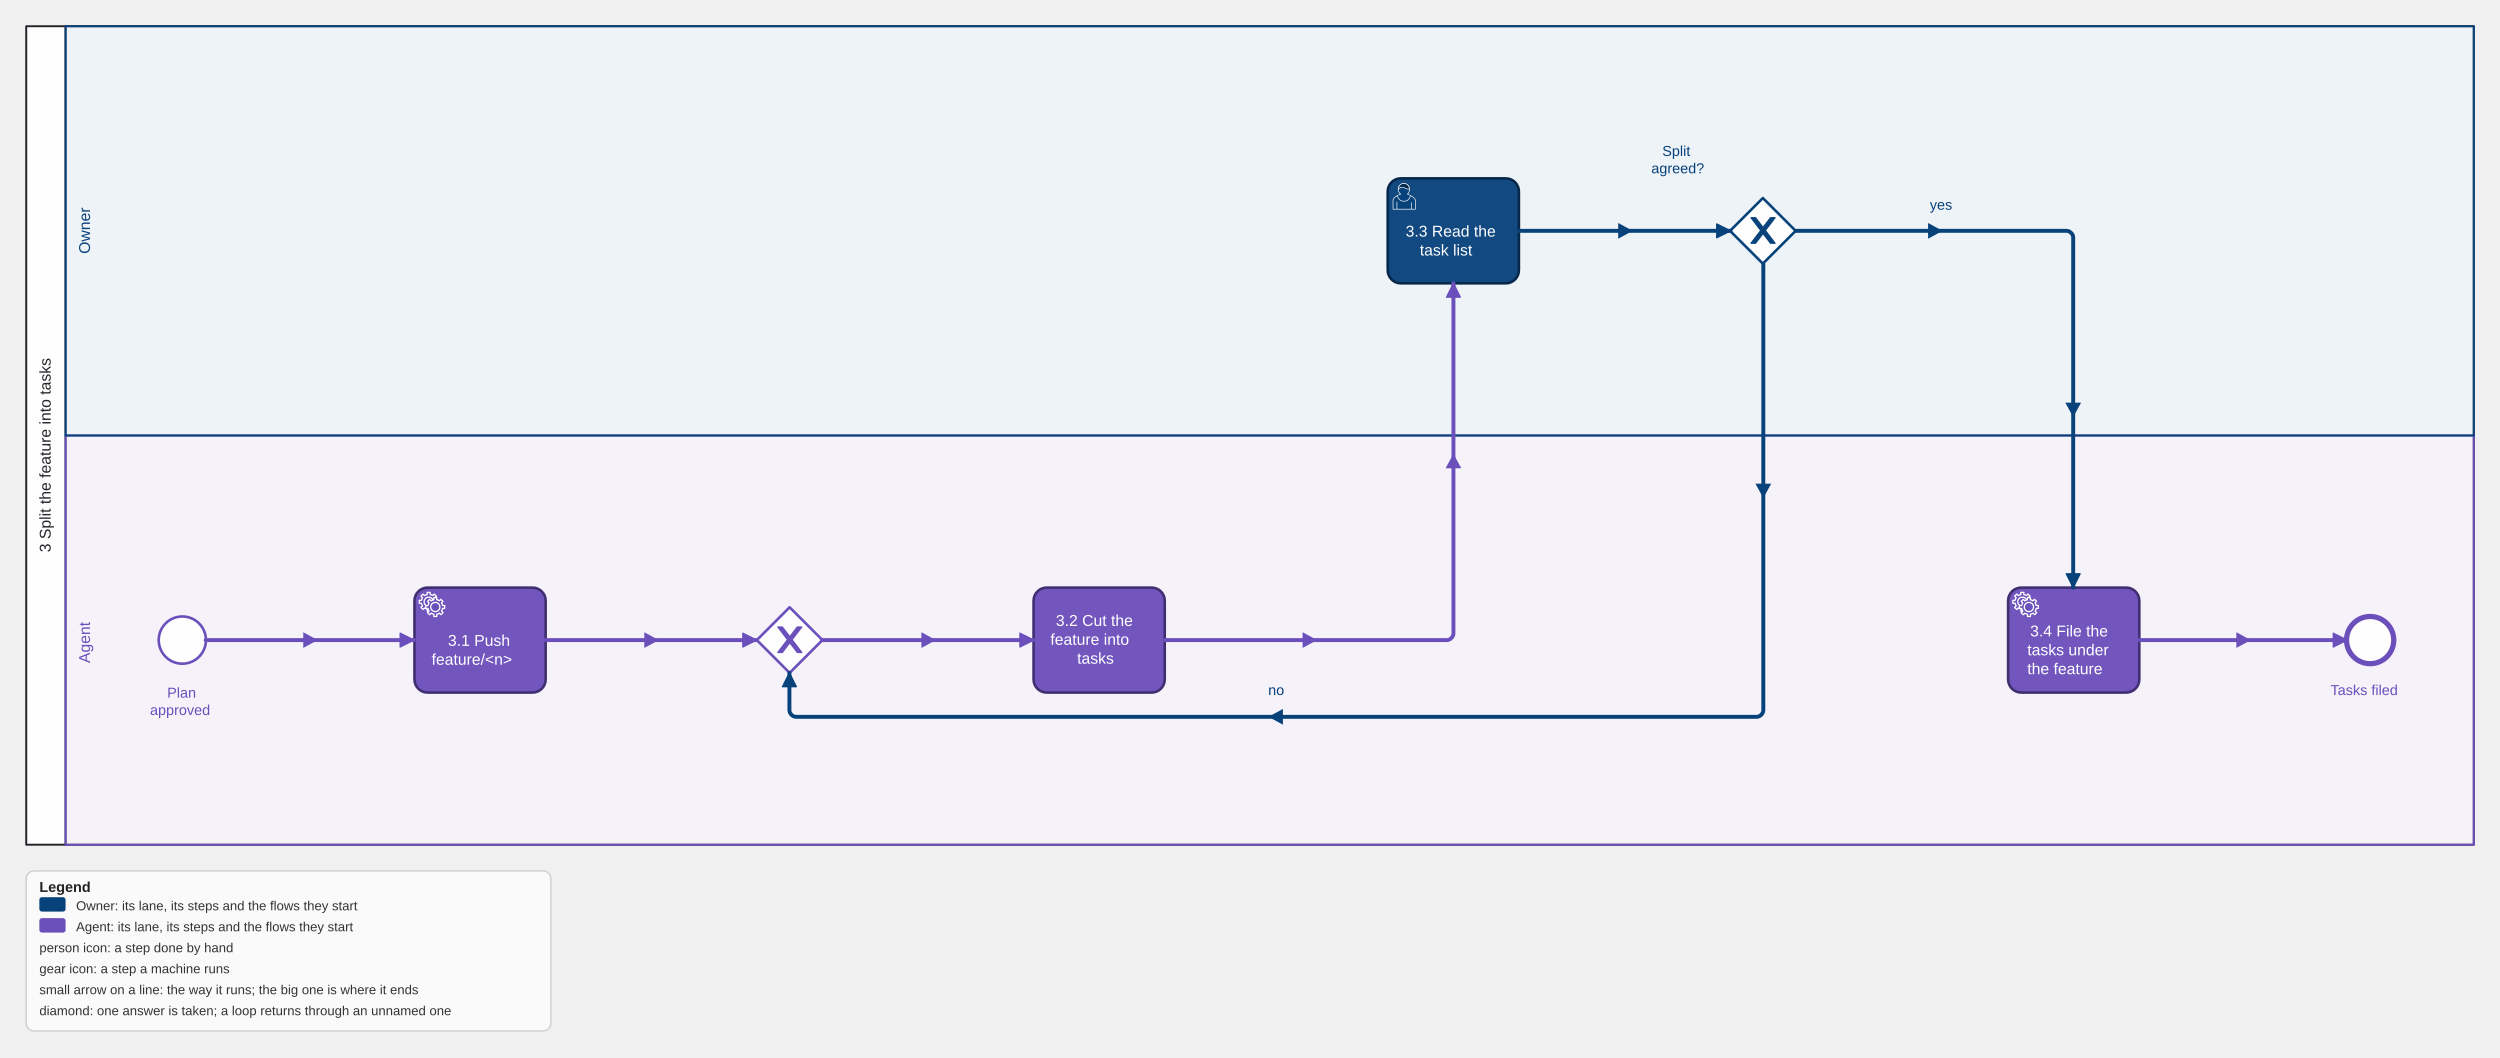
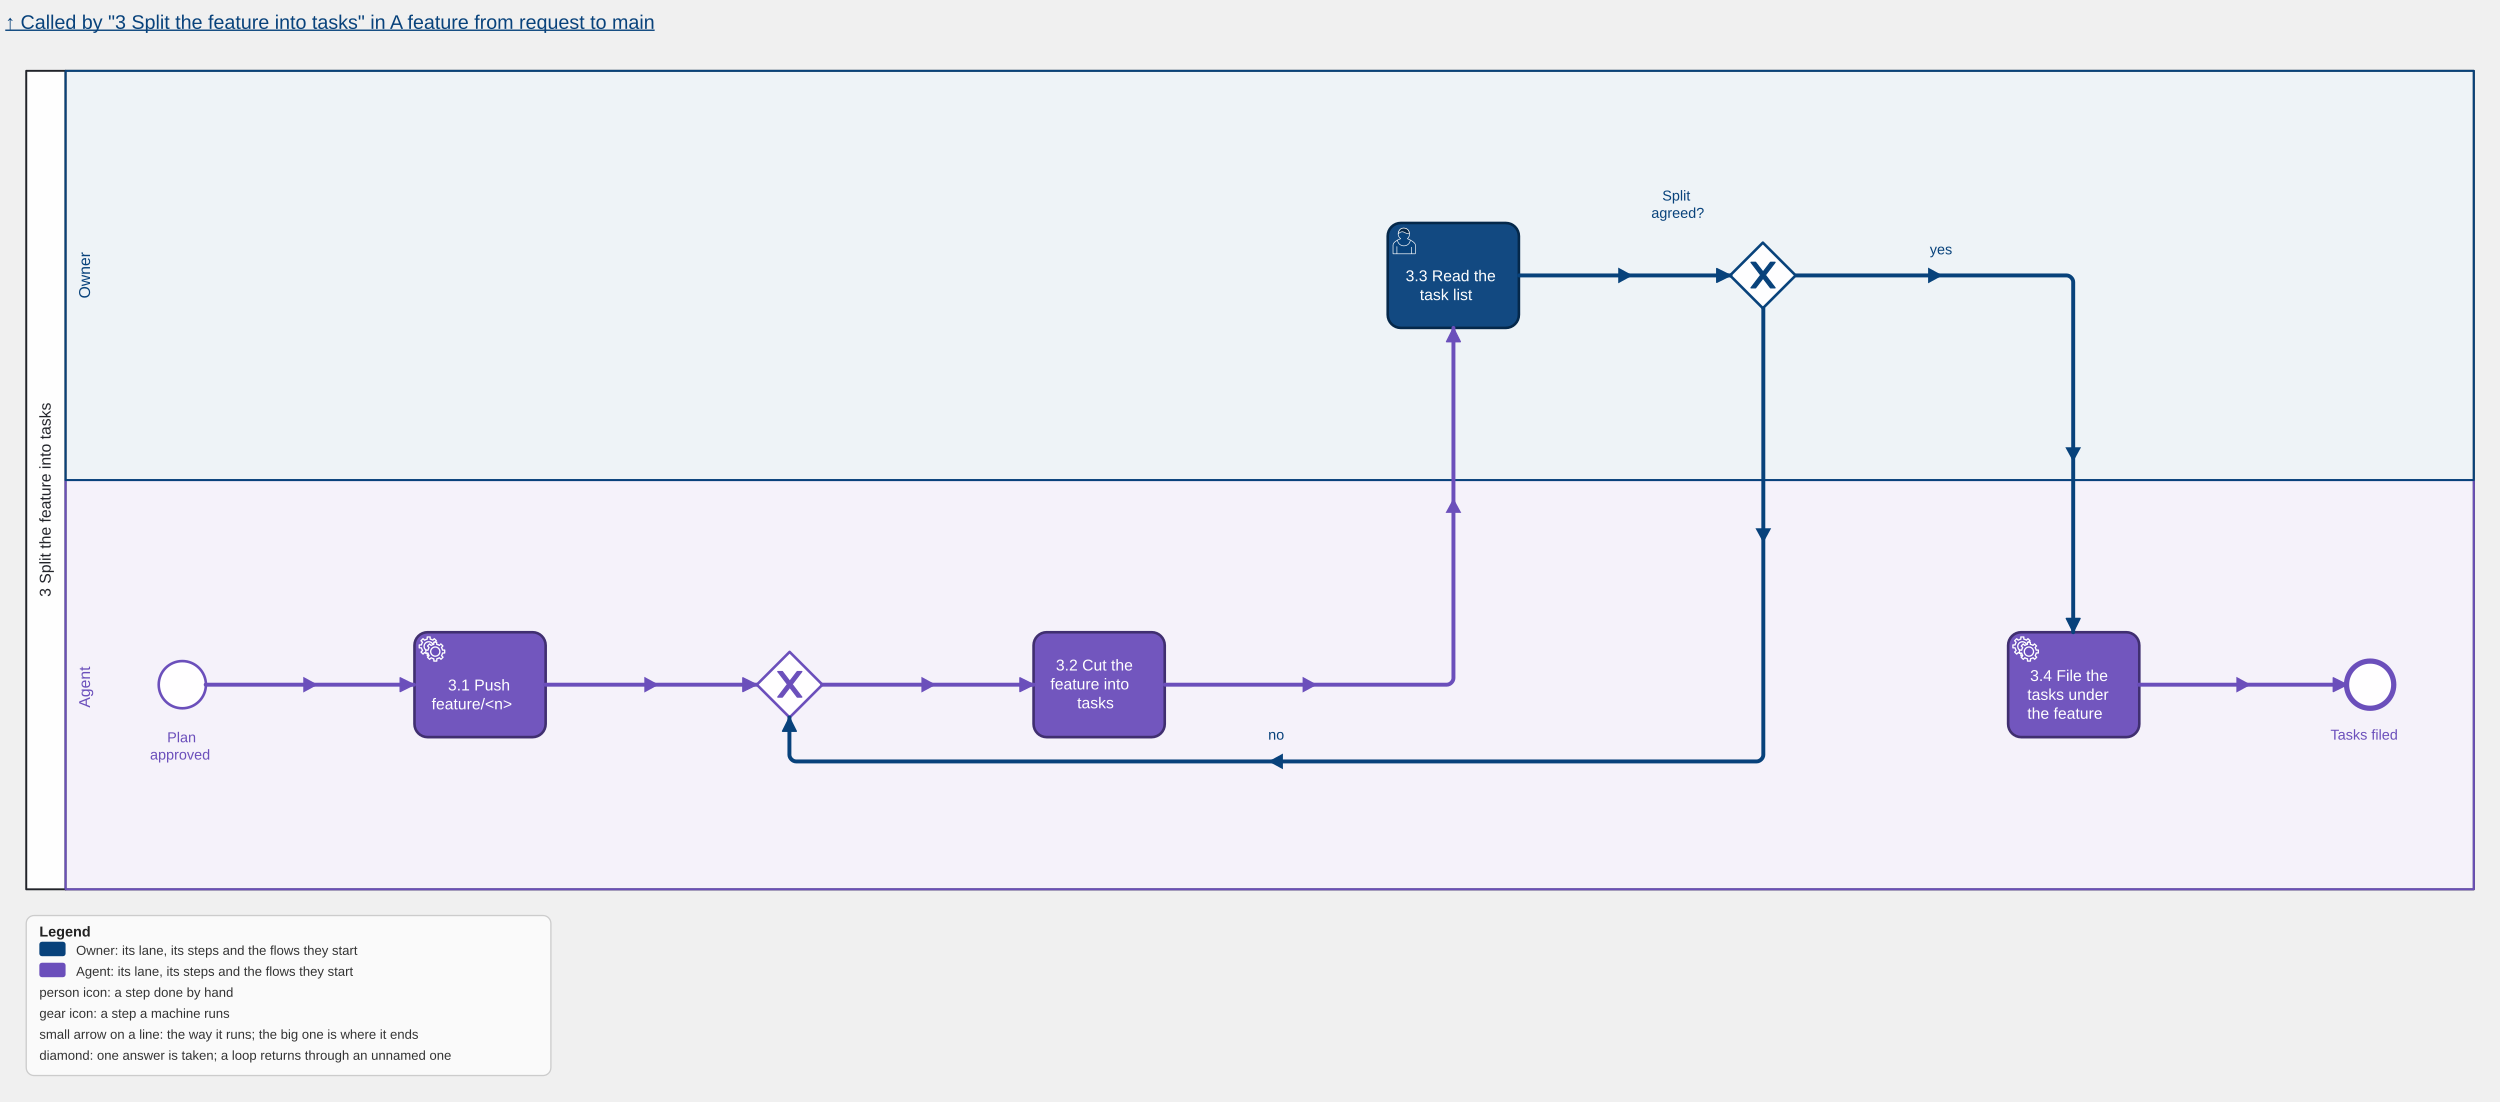
- <svg xmlns="http://www.w3.org/2000/svg" width="1906" height="806" viewBox="60 60 1906 806" version="1.1">
+ <svg xmlns="http://www.w3.org/2000/svg" width="1906" height="840" viewBox="60 26 1906 840" version="1.1">
  <g class="djs-group">
    <g class="djs-element djs-shape" data-element-id="split_pool" transform="translate(80,80)" style="display: block;">
      <g class="djs-visual">
        <rect x="0" y="0" width="1866" height="624" rx="0" ry="0" style="stroke-linecap: round; stroke-linejoin: round; stroke: rgb(34, 36, 42); stroke-width: 1.5px; fill: white; fill-opacity: 0.95;" />
        <path style="fill: none; stroke-linecap: round; stroke-linejoin: round; stroke: rgb(34, 36, 42); stroke-width: 1.5px;" d="M30,0L30,624" />
        <text style="font-family: Arial, sans-serif; font-size: 12px; font-weight: normal; fill: rgb(34, 36, 42);" lineHeight="1.2" class="djs-label" transform="translate(0,624) rotate(270,0,0) scale(1,1)">
          <tspan x="222.96" y="18.6">3 Split the feature into tasks</tspan>
        </text>
      </g>
      <rect style="fill: none; stroke-opacity: 0; stroke: white; stroke-width: 15px;" class="djs-hit djs-hit-all" x="0" y="0" width="1866" height="624" />
    </g>
    <g class="djs-children">
      <g class="djs-group">
        <g class="djs-element djs-shape" data-element-id="lane_1" transform="translate(110,392)" style="display: block;">
          <g class="djs-visual">
            <rect x="0" y="0" width="1836" height="312" rx="0" ry="0" style="stroke-linecap: round; stroke-linejoin: round; stroke: rgb(107, 79, 187); stroke-width: 1.5px; fill: rgb(220, 211, 242); fill-opacity: 0.25;" />
            <text style="font-family: Arial, sans-serif; font-size: 12px; font-weight: normal; fill: rgb(107, 79, 187);" lineHeight="1.2" class="djs-label" transform="translate(0,312) rotate(270,0,0) scale(1,1)">
              <tspan x="138.48" y="18.6">Agent</tspan>
            </text>
          </g>
          <rect style="fill: none; stroke-opacity: 0; stroke: white; stroke-width: 15px;" class="djs-hit djs-hit-all" x="0" y="0" width="1836" height="312" />
        </g>
      </g>
      <g class="djs-group">
        <g class="djs-element djs-shape" data-element-id="lane_0" transform="translate(110,80)" style="display: block;">
          <g class="djs-visual">
            <rect x="0" y="0" width="1836" height="312" rx="0" ry="0" style="stroke-linecap: round; stroke-linejoin: round; stroke: rgb(8, 66, 123); stroke-width: 1.5px; fill: rgb(195, 212, 231); fill-opacity: 0.25;" />
            <text style="font-family: Arial, sans-serif; font-size: 12px; font-weight: normal; fill: rgb(8, 66, 123);" lineHeight="1.2" class="djs-label" transform="translate(0,312) rotate(270,0,0) scale(1,1)">
              <tspan x="138.48" y="18.6">Owner</tspan>
            </text>
          </g>
          <rect style="fill: none; stroke-opacity: 0; stroke: white; stroke-width: 15px;" class="djs-hit djs-hit-all" x="0" y="0" width="1836" height="312" />
        </g>
      </g>
      <g class="djs-group">
        <g class="djs-element djs-shape" data-element-id="approved" transform="translate(181,530)" style="display: block;">
          <g class="djs-visual">
            <circle cx="18" cy="18" r="18" style="stroke-linecap: round; stroke-linejoin: round; stroke: rgb(107, 79, 187); stroke-width: 2px; fill: rgb(255, 255, 255); fill-opacity: 0.95;" />
          </g>
          <rect style="fill: none; stroke-opacity: 0; stroke: white; stroke-width: 15px;" class="djs-hit djs-hit-all" x="0" y="0" width="36" height="36" />
        </g>
      </g>
      <g class="djs-group">
        <g class="djs-element djs-shape" data-element-id="approved_label" transform="translate(169,582)" style="display: block;">
          <g class="djs-visual">
            <text style="font-family: Arial, sans-serif; font-size: 11px; font-weight: normal; fill: rgb(107, 79, 187);" lineHeight="1.2" class="djs-label">
              <tspan x="18.45" y="9.9">Plan </tspan>
              <tspan x="5.36" y="23.1">approved</tspan>
            </text>
          </g>
          <rect style="fill: none; stroke-opacity: 0; stroke: white; stroke-width: 15px;" class="djs-hit djs-hit-all" x="0" y="0" width="60" height="27" />
        </g>
      </g>
      <g class="djs-group">
        <g class="djs-element djs-shape" data-element-id="push" transform="translate(376,508)" style="display: block;">
          <g class="djs-visual">
            <rect x="0" y="0" width="100" height="80" rx="10" ry="10" style="stroke-linecap: round; stroke-linejoin: round; stroke: rgb(64, 47, 112); stroke-width: 2px; fill: rgb(107, 79, 187); fill-opacity: 0.95;" />
            <text style="font-family: Arial, sans-serif; font-size: 12px; font-weight: normal; fill: rgb(255, 255, 255);" lineHeight="1.2" class="djs-label" transform="translate(0, 8)">
              <tspan x="25.52" y="36.4">3.1 Push </tspan>
              <tspan x="13.04" y="50.8">feature/&lt;n&gt;</tspan>
            </text>
            <circle cx="5" cy="5" r="5" style="stroke-linecap: round; stroke-linejoin: round; stroke: none; stroke-width: 2px; fill: rgb(107, 79, 187);" transform="translate(6, 6)" />
            <path style="fill: rgb(107, 79, 187); stroke-linecap: round; stroke-linejoin: round; stroke: rgb(255, 255, 255); stroke-width: 1px;" d="m 12,18 v -1.713 c 0.352,-0.07 0.704,-0.178 1.048,-0.321 0.344,-0.145 0.666,-0.321 0.966,-0.521 l 1.194,1.18 1.567,-1.577 -1.195,-1.18 c 0.403,-0.614 0.683,-1.299 0.825,-2.018 l 1.622,-0.01 v -2.22 l -1.637,0.01 c -0.073,-0.352 -0.178,-0.7 -0.324,-1.044 -0.145,-0.344 -0.321,-0.664 -0.523,-0.962 l 1.131,-1.136 -1.583,-1.563 -1.13,1.136 c -0.614,-0.401 -1.303,-0.681 -2.023,-0.822 l 0.009,-1.619 h -2.241 l 0.004,1.631 c -0.354,0.074 -0.705,0.18 -1.05,0.324 -0.344,0.144 -0.665,0.321 -0.964,0.52 l -1.17,-1.158 -1.567,1.579 1.168,1.157 c -0.403,0.613 -0.683,1.298 -0.825,2.017 l -1.659,0.003 v 2.222 l 1.672,-0.006 c 0.073,0.351 0.18,0.702 0.324,1.045 0.145,0.344 0.321,0.664 0.523,0.961 l -1.199,1.197 1.584,1.56 1.196,-1.193 c 0.614,0.403 1.303,0.682 2.023,0.823 l 7.19e-4,1.699 h 2.227 z m 0.221,-3.996 c -1.789,0.75 -3.858,-0.093 -4.61,-1.874 -0.752,-1.783 0.091,-3.846 1.88,-4.596 1.788,-0.749 3.857,0.093 4.609,1.874 0.752,1.782 -0.091,3.846 -1.88,4.596 z" />
            <circle cx="5" cy="5" r="5" style="stroke-linecap: round; stroke-linejoin: round; stroke: none; stroke-width: 2px; fill: rgb(107, 79, 187);" transform="translate(11, 10)" />
            <path style="fill: rgb(107, 79, 187); stroke-linecap: round; stroke-linejoin: round; stroke: rgb(255, 255, 255); stroke-width: 1px;" d="m 17,22 v -1.713 c 0.352,-0.07 0.704,-0.178 1.048,-0.321 0.344,-0.145 0.666,-0.321 0.966,-0.521 l 1.194,1.18 1.567,-1.577 -1.195,-1.18 c 0.403,-0.614 0.683,-1.299 0.825,-2.018 l 1.622,-0.01 v -2.22 l -1.637,0.01 c -0.073,-0.352 -0.178,-0.7 -0.324,-1.044 -0.145,-0.344 -0.321,-0.664 -0.523,-0.962 l 1.131,-1.136 -1.583,-1.563 -1.13,1.136 c -0.614,-0.401 -1.303,-0.681 -2.023,-0.822 l 0.009,-1.619 h -2.241 l 0.004,1.631 c -0.354,0.074 -0.705,0.18 -1.05,0.324 -0.344,0.144 -0.665,0.321 -0.964,0.52 l -1.17,-1.158 -1.567,1.579 1.168,1.157 c -0.403,0.613 -0.683,1.298 -0.825,2.017 l -1.659,0.003 v 2.222 l 1.672,-0.006 c 0.073,0.351 0.18,0.702 0.324,1.045 0.145,0.344 0.321,0.664 0.523,0.961 l -1.199,1.197 1.584,1.56 1.196,-1.193 c 0.614,0.403 1.303,0.682 2.023,0.823 l 7.19e-4,1.699 h 2.227 z m 0.221,-3.996 c -1.789,0.75 -3.858,-0.093 -4.61,-1.874 -0.752,-1.783 0.091,-3.846 1.88,-4.596 1.788,-0.749 3.857,0.093 4.609,1.874 0.752,1.782 -0.091,3.846 -1.88,4.596 z" />
          </g>
          <rect style="fill: none; stroke-opacity: 0; stroke: white; stroke-width: 15px;" class="djs-hit djs-hit-all" x="0" y="0" width="100" height="80" />
        </g>
      </g>
      <g class="djs-group">
        <g class="djs-element djs-shape" data-element-id="cutJoin" transform="translate(637,523)" style="display: block;">
          <g class="djs-visual">
            <polygon style="stroke-linecap: round; stroke-linejoin: round; stroke: rgb(107, 79, 187); stroke-width: 2px; fill: rgb(255, 255, 255); fill-opacity: 0.95;" points="25,0 50,25 25,50 0,25" />
            <path style="fill: rgb(107, 79, 187); stroke-linecap: round; stroke-linejoin: round; stroke: rgb(107, 79, 187); stroke-width: 1px;" d="m 16,15 7.429,9.714 -7.429,9.714 3.429,0 5.714,-7.464 5.714,7.464 3.429,0 -7.429,-9.714 7.429,-9.714 -3.429,0 -5.714,7.464 -5.714,-7.464 -3.429,0 z" />
          </g>
          <rect style="fill: none; stroke-opacity: 0; stroke: white; stroke-width: 15px;" class="djs-hit djs-hit-all" x="0" y="0" width="50" height="50" />
        </g>
      </g>
      <g class="djs-group">
        <g class="djs-element djs-shape" data-element-id="cut" transform="translate(848,508)" style="display: block;">
          <g class="djs-visual">
            <rect x="0" y="0" width="100" height="80" rx="10" ry="10" style="stroke-linecap: round; stroke-linejoin: round; stroke: rgb(64, 47, 112); stroke-width: 2px; fill: rgb(107, 79, 187); fill-opacity: 0.95;" />
            <text style="font-family: Arial, sans-serif; font-size: 12px; font-weight: normal; fill: rgb(255, 255, 255);" lineHeight="1.2" class="djs-label">
              <tspan x="17" y="29.2">3.2 Cut the </tspan>
              <tspan x="12.8" y="43.6">feature into </tspan>
              <tspan x="33.2" y="58">tasks</tspan>
            </text>
          </g>
          <rect style="fill: none; stroke-opacity: 0; stroke: white; stroke-width: 15px;" class="djs-hit djs-hit-all" x="0" y="0" width="100" height="80" />
        </g>
      </g>
      <g class="djs-group">
        <g class="djs-element djs-shape" data-element-id="read" transform="translate(1118,196)" style="display: block;">
          <g class="djs-visual">
            <rect x="0" y="0" width="100" height="80" rx="10" ry="10" style="stroke-linecap: round; stroke-linejoin: round; stroke: rgb(5, 40, 74); stroke-width: 2px; fill: rgb(8, 66, 123); fill-opacity: 0.95;" />
            <text style="font-family: Arial, sans-serif; font-size: 12px; font-weight: normal; fill: rgb(255, 255, 255);" lineHeight="1.2" class="djs-label" transform="translate(0, 8)">
              <tspan x="13.64" y="36.4">3.3 Read the </tspan>
              <tspan x="24.44" y="50.8">task list</tspan>
            </text>
            <path style="fill: rgb(8, 66, 123); stroke-linecap: round; stroke-linejoin: round; stroke: rgb(255, 255, 255); stroke-width: 0.5px;" d="m 15,12 c 0.909,-0.845 1.594,-2.049 1.594,-3.385 0,-2.554 -1.805,-4.622 -4.357,-4.622 -2.552,0 -4.288,2.068 -4.288,4.622 0,1.348 0.974,2.562 1.896,3.405 -0.529,0.187 -5.669,2.097 -5.794,4.756 v 6.718 h 17 v -6.718 c 0,-2.298 -5.528,-4.595 -6.051,-4.776 zm -8,6 l 0,5.5 m 11,0 l 0,-5" />
            <path style="fill: rgb(8, 66, 123); stroke-linecap: round; stroke-linejoin: round; stroke: rgb(255, 255, 255); stroke-width: 0.5px;" d="m 15,12 m 2.162,1.009 c 0,2.447 -2.158,4.431 -4.821,4.431 -2.665,0 -4.822,-1.981 -4.822,-4.431 " />
            <path style="fill: rgb(5, 40, 74); stroke-linecap: round; stroke-linejoin: round; stroke: rgb(255, 255, 255); stroke-width: 0.5px;" d="m 15,12 m -6.9,-3.80 c 0,0 2.251,-2.358 4.274,-1.177 2.024,1.181 4.221,1.537 4.124,0.965 -0.098,-0.57 -0.117,-3.791 -4.191,-4.136 -3.575,0.001 -4.208,3.367 -4.207,4.348 z" />
          </g>
          <rect style="fill: none; stroke-opacity: 0; stroke: white; stroke-width: 15px;" class="djs-hit djs-hit-all" x="0" y="0" width="100" height="80" />
        </g>
      </g>
      <g class="djs-group">
        <g class="djs-element djs-shape" data-element-id="agreed" transform="translate(1379,211)" style="display: block;">
          <g class="djs-visual">
            <polygon style="stroke-linecap: round; stroke-linejoin: round; stroke: rgb(8, 66, 123); stroke-width: 2px; fill: rgb(255, 255, 255); fill-opacity: 0.95;" points="25,0 50,25 25,50 0,25" />
            <path style="fill: rgb(8, 66, 123); stroke-linecap: round; stroke-linejoin: round; stroke: rgb(8, 66, 123); stroke-width: 1px;" d="m 16,15 7.429,9.714 -7.429,9.714 3.429,0 5.714,-7.464 5.714,7.464 3.429,0 -7.429,-9.714 7.429,-9.714 -3.429,0 -5.714,7.464 -5.714,-7.464 -3.429,0 z" />
          </g>
          <rect style="fill: none; stroke-opacity: 0; stroke: white; stroke-width: 15px;" class="djs-hit djs-hit-all" x="0" y="0" width="50" height="50" />
        </g>
      </g>
      <g class="djs-group">
        <g class="djs-element djs-shape" data-element-id="agreed_label" transform="translate(1314,169)" style="display: block;">
          <g class="djs-visual">
            <text style="font-family: Arial, sans-serif; font-size: 11px; font-weight: normal; fill: rgb(8, 66, 123);" lineHeight="1.2" class="djs-label">
              <tspan x="13.3" y="9.9">Split </tspan>
              <tspan x="4.94" y="23.1">agreed?</tspan>
            </text>
          </g>
          <rect style="fill: none; stroke-opacity: 0; stroke: white; stroke-width: 15px;" class="djs-hit djs-hit-all" x="0" y="0" width="53" height="27" />
        </g>
      </g>
      <g class="djs-group">
        <g class="djs-element djs-shape" data-element-id="file" transform="translate(1591,508)" style="display: block;">
          <g class="djs-visual">
            <rect x="0" y="0" width="100" height="80" rx="10" ry="10" style="stroke-linecap: round; stroke-linejoin: round; stroke: rgb(64, 47, 112); stroke-width: 2px; fill: rgb(107, 79, 187); fill-opacity: 0.95;" />
            <text style="font-family: Arial, sans-serif; font-size: 12px; font-weight: normal; fill: rgb(255, 255, 255);" lineHeight="1.2" class="djs-label" transform="translate(0, 8)">
              <tspan x="16.76" y="29.2">3.4 File the </tspan>
              <tspan x="14.6" y="43.6">tasks under </tspan>
              <tspan x="14.6" y="58">the feature</tspan>
            </text>
            <circle cx="5" cy="5" r="5" style="stroke-linecap: round; stroke-linejoin: round; stroke: none; stroke-width: 2px; fill: rgb(107, 79, 187);" transform="translate(6, 6)" />
            <path style="fill: rgb(107, 79, 187); stroke-linecap: round; stroke-linejoin: round; stroke: rgb(255, 255, 255); stroke-width: 1px;" d="m 12,18 v -1.713 c 0.352,-0.07 0.704,-0.178 1.048,-0.321 0.344,-0.145 0.666,-0.321 0.966,-0.521 l 1.194,1.18 1.567,-1.577 -1.195,-1.18 c 0.403,-0.614 0.683,-1.299 0.825,-2.018 l 1.622,-0.01 v -2.22 l -1.637,0.01 c -0.073,-0.352 -0.178,-0.7 -0.324,-1.044 -0.145,-0.344 -0.321,-0.664 -0.523,-0.962 l 1.131,-1.136 -1.583,-1.563 -1.13,1.136 c -0.614,-0.401 -1.303,-0.681 -2.023,-0.822 l 0.009,-1.619 h -2.241 l 0.004,1.631 c -0.354,0.074 -0.705,0.18 -1.05,0.324 -0.344,0.144 -0.665,0.321 -0.964,0.52 l -1.17,-1.158 -1.567,1.579 1.168,1.157 c -0.403,0.613 -0.683,1.298 -0.825,2.017 l -1.659,0.003 v 2.222 l 1.672,-0.006 c 0.073,0.351 0.18,0.702 0.324,1.045 0.145,0.344 0.321,0.664 0.523,0.961 l -1.199,1.197 1.584,1.56 1.196,-1.193 c 0.614,0.403 1.303,0.682 2.023,0.823 l 7.19e-4,1.699 h 2.227 z m 0.221,-3.996 c -1.789,0.75 -3.858,-0.093 -4.61,-1.874 -0.752,-1.783 0.091,-3.846 1.88,-4.596 1.788,-0.749 3.857,0.093 4.609,1.874 0.752,1.782 -0.091,3.846 -1.88,4.596 z" />
            <circle cx="5" cy="5" r="5" style="stroke-linecap: round; stroke-linejoin: round; stroke: none; stroke-width: 2px; fill: rgb(107, 79, 187);" transform="translate(11, 10)" />
            <path style="fill: rgb(107, 79, 187); stroke-linecap: round; stroke-linejoin: round; stroke: rgb(255, 255, 255); stroke-width: 1px;" d="m 17,22 v -1.713 c 0.352,-0.07 0.704,-0.178 1.048,-0.321 0.344,-0.145 0.666,-0.321 0.966,-0.521 l 1.194,1.18 1.567,-1.577 -1.195,-1.18 c 0.403,-0.614 0.683,-1.299 0.825,-2.018 l 1.622,-0.01 v -2.22 l -1.637,0.01 c -0.073,-0.352 -0.178,-0.7 -0.324,-1.044 -0.145,-0.344 -0.321,-0.664 -0.523,-0.962 l 1.131,-1.136 -1.583,-1.563 -1.13,1.136 c -0.614,-0.401 -1.303,-0.681 -2.023,-0.822 l 0.009,-1.619 h -2.241 l 0.004,1.631 c -0.354,0.074 -0.705,0.18 -1.05,0.324 -0.344,0.144 -0.665,0.321 -0.964,0.52 l -1.17,-1.158 -1.567,1.579 1.168,1.157 c -0.403,0.613 -0.683,1.298 -0.825,2.017 l -1.659,0.003 v 2.222 l 1.672,-0.006 c 0.073,0.351 0.18,0.702 0.324,1.045 0.145,0.344 0.321,0.664 0.523,0.961 l -1.199,1.197 1.584,1.56 1.196,-1.193 c 0.614,0.403 1.303,0.682 2.023,0.823 l 7.19e-4,1.699 h 2.227 z m 0.221,-3.996 c -1.789,0.75 -3.858,-0.093 -4.61,-1.874 -0.752,-1.783 0.091,-3.846 1.88,-4.596 1.788,-0.749 3.857,0.093 4.609,1.874 0.752,1.782 -0.091,3.846 -1.88,4.596 z" />
          </g>
          <rect style="fill: none; stroke-opacity: 0; stroke: white; stroke-width: 15px;" class="djs-hit djs-hit-all" x="0" y="0" width="100" height="80" />
        </g>
      </g>
      <g class="djs-group">
        <g class="djs-element djs-shape" data-element-id="filed" transform="translate(1849,530)" style="display: block;">
          <g class="djs-visual">
            <circle cx="18" cy="18" r="18" style="stroke-linecap: round; stroke-linejoin: round; stroke: rgb(107, 79, 187); stroke-width: 4px; fill: rgb(255, 255, 255); fill-opacity: 0.95;" />
          </g>
          <rect style="fill: none; stroke-opacity: 0; stroke: white; stroke-width: 15px;" class="djs-hit djs-hit-all" x="0" y="0" width="36" height="36" />
        </g>
      </g>
      <g class="djs-group">
        <g class="djs-element djs-shape" data-element-id="filed_label" transform="translate(1827,580)" style="display: block;">
          <g class="djs-visual">
            <text style="font-family: Arial, sans-serif; font-size: 11px; font-weight: normal; fill: rgb(107, 79, 187);" lineHeight="1.2" class="djs-label">
              <tspan x="9.75" y="9.9">Tasks filed</tspan>
            </text>
          </g>
          <rect style="fill: none; stroke-opacity: 0; stroke: white; stroke-width: 15px;" class="djs-hit djs-hit-all" x="0" y="0" width="80" height="14" />
        </g>
      </g>
      <g class="djs-group">
        <g class="djs-element djs-connection" data-element-id="f_approved_push" style="display: block;">
          <g class="djs-visual">
            <defs>
-               <marker id="marker-0qo9g7a6wu26svaod8rze6rdg" viewBox="0 0 20 20" refX="11" refY="10" markerWidth="7" markerHeight="7" orient="auto">
-                 <path d="M 1 5 L 11 10 L 1 15 Z" style="stroke-linecap: round; stroke-linejoin: round; stroke: rgb(107, 79, 187); stroke-width: 1px; fill: rgb(107, 79, 187);" />
-               </marker>
-             </defs>
-             <path style="fill: none; stroke-linecap: round; stroke-linejoin: round; stroke: rgb(107, 79, 187); stroke-width: 3px; marker-end: url('#marker-0qo9g7a6wu26svaod8rze6rdg');" data-corner-radius="5" d="M216.8,548L375.6,548" />
+               <marker id="marker-dpng4uelb7g3tzj40v3v14q47" viewBox="0 0 20 20" refX="11" refY="10" markerWidth="7" markerHeight="7" orient="auto">
+                 <path d="M 1 5 L 11 10 L 1 15 Z" style="stroke-linecap: round; stroke-linejoin: round; stroke: rgb(107, 79, 187); stroke-width: 1px; fill: rgb(107, 79, 187);" />
+               </marker>
+             </defs>
+             <path style="fill: none; stroke-linecap: round; stroke-linejoin: round; stroke: rgb(107, 79, 187); stroke-width: 3px; marker-end: url('#marker-dpng4uelb7g3tzj40v3v14q47');" data-corner-radius="5" d="M216.8,548L375.6,548" />
          </g>
          <path d="M216.8,548L375.6,548" style="fill: none; stroke-opacity: 0; stroke: white; stroke-width: 15px;" class="djs-hit djs-hit-stroke" />
        </g>
      </g>
      <g class="djs-group">
        <g class="djs-element djs-connection" data-element-id="f_push_cutJoin" style="display: block;">
          <g class="djs-visual">
            <defs>
-               <marker id="marker-cpeiyt7xl6j8uktpbe1s3wtye" viewBox="0 0 20 20" refX="11" refY="10" markerWidth="7" markerHeight="7" orient="auto">
-                 <path d="M 1 5 L 11 10 L 1 15 Z" style="stroke-linecap: round; stroke-linejoin: round; stroke: rgb(107, 79, 187); stroke-width: 1px; fill: rgb(107, 79, 187);" />
-               </marker>
-             </defs>
-             <path style="fill: none; stroke-linecap: round; stroke-linejoin: round; stroke: rgb(107, 79, 187); stroke-width: 3px; marker-end: url('#marker-cpeiyt7xl6j8uktpbe1s3wtye');" data-corner-radius="5" d="M475.6,548L636.85,548" />
+               <marker id="marker-boowmfq0kf3iruou97sgendv9" viewBox="0 0 20 20" refX="11" refY="10" markerWidth="7" markerHeight="7" orient="auto">
+                 <path d="M 1 5 L 11 10 L 1 15 Z" style="stroke-linecap: round; stroke-linejoin: round; stroke: rgb(107, 79, 187); stroke-width: 1px; fill: rgb(107, 79, 187);" />
+               </marker>
+             </defs>
+             <path style="fill: none; stroke-linecap: round; stroke-linejoin: round; stroke: rgb(107, 79, 187); stroke-width: 3px; marker-end: url('#marker-boowmfq0kf3iruou97sgendv9');" data-corner-radius="5" d="M475.6,548L636.85,548" />
          </g>
          <path d="M475.6,548L636.85,548" style="fill: none; stroke-opacity: 0; stroke: white; stroke-width: 15px;" class="djs-hit djs-hit-stroke" />
        </g>
      </g>
      <g class="djs-group">
        <g class="djs-element djs-connection" data-element-id="f_cutJoin_cut" style="display: block;">
          <g class="djs-visual">
            <defs>
-               <marker id="marker-8kfowca1khyn7awgqk8jqcf9k" viewBox="0 0 20 20" refX="11" refY="10" markerWidth="7" markerHeight="7" orient="auto">
-                 <path d="M 1 5 L 11 10 L 1 15 Z" style="stroke-linecap: round; stroke-linejoin: round; stroke: rgb(107, 79, 187); stroke-width: 1px; fill: rgb(107, 79, 187);" />
-               </marker>
-             </defs>
-             <path style="fill: none; stroke-linecap: round; stroke-linejoin: round; stroke: rgb(107, 79, 187); stroke-width: 3px; marker-end: url('#marker-8kfowca1khyn7awgqk8jqcf9k');" data-corner-radius="5" d="M686.85,548L848.1,548" />
+               <marker id="marker-ap9nq869vm395q2f3w03vbg8f" viewBox="0 0 20 20" refX="11" refY="10" markerWidth="7" markerHeight="7" orient="auto">
+                 <path d="M 1 5 L 11 10 L 1 15 Z" style="stroke-linecap: round; stroke-linejoin: round; stroke: rgb(107, 79, 187); stroke-width: 1px; fill: rgb(107, 79, 187);" />
+               </marker>
+             </defs>
+             <path style="fill: none; stroke-linecap: round; stroke-linejoin: round; stroke: rgb(107, 79, 187); stroke-width: 3px; marker-end: url('#marker-ap9nq869vm395q2f3w03vbg8f');" data-corner-radius="5" d="M686.85,548L848.1,548" />
          </g>
          <path d="M686.85,548L848.1,548" style="fill: none; stroke-opacity: 0; stroke: white; stroke-width: 15px;" class="djs-hit djs-hit-stroke" />
        </g>
      </g>
      <g class="djs-group">
        <g class="djs-element djs-connection" data-element-id="f_cut_read" style="display: block;">
          <g class="djs-visual">
            <defs>
-               <marker id="marker-0em5bkcqj72kcsr2m8p8evyk2" viewBox="0 0 20 20" refX="11" refY="10" markerWidth="7" markerHeight="7" orient="auto">
-                 <path d="M 1 5 L 11 10 L 1 15 Z" style="stroke-linecap: round; stroke-linejoin: round; stroke: rgb(107, 79, 187); stroke-width: 1px; fill: rgb(107, 79, 187);" />
-               </marker>
-             </defs>
-             <path style="fill: none; stroke-linecap: round; stroke-linejoin: round; stroke: rgb(107, 79, 187); stroke-width: 3px; marker-end: url('#marker-0em5bkcqj72kcsr2m8p8evyk2');" data-corner-radius="5" d="M948.1,548L1163.1,548C1165.6,548,1168.1,545.5,1168.1,543L1168.1,276" />
+               <marker id="marker-db4r829o78kkowh6n01ahj2yk" viewBox="0 0 20 20" refX="11" refY="10" markerWidth="7" markerHeight="7" orient="auto">
+                 <path d="M 1 5 L 11 10 L 1 15 Z" style="stroke-linecap: round; stroke-linejoin: round; stroke: rgb(107, 79, 187); stroke-width: 1px; fill: rgb(107, 79, 187);" />
+               </marker>
+             </defs>
+             <path style="fill: none; stroke-linecap: round; stroke-linejoin: round; stroke: rgb(107, 79, 187); stroke-width: 3px; marker-end: url('#marker-db4r829o78kkowh6n01ahj2yk');" data-corner-radius="5" d="M948.1,548L1163.1,548C1165.6,548,1168.1,545.5,1168.1,543L1168.1,276" />
          </g>
          <path d="M948.1,548L1168.1,548L1168.1,276" style="fill: none; stroke-opacity: 0; stroke: white; stroke-width: 15px;" class="djs-hit djs-hit-stroke" />
        </g>
      </g>
      <g class="djs-group">
        <g class="djs-element djs-connection" data-element-id="f_read_agreed" style="display: block;">
          <g class="djs-visual">
            <defs>
-               <marker id="marker-dfnh2yfgdsaf8el4efd2gnc2r" viewBox="0 0 20 20" refX="11" refY="10" markerWidth="7" markerHeight="7" orient="auto">
+               <marker id="marker-0qjhr9pkeq2y2ek2pyjgbuhcs" viewBox="0 0 20 20" refX="11" refY="10" markerWidth="7" markerHeight="7" orient="auto">
                <path d="M 1 5 L 11 10 L 1 15 Z" style="stroke-linecap: round; stroke-linejoin: round; stroke: rgb(8, 66, 123); stroke-width: 1px; fill: rgb(8, 66, 123);" />
              </marker>
            </defs>
-             <path style="fill: none; stroke-linecap: round; stroke-linejoin: round; stroke: rgb(8, 66, 123); stroke-width: 3px; marker-end: url('#marker-dfnh2yfgdsaf8el4efd2gnc2r');" data-corner-radius="5" d="M1218.1,236L1379.35,236" />
+             <path style="fill: none; stroke-linecap: round; stroke-linejoin: round; stroke: rgb(8, 66, 123); stroke-width: 3px; marker-end: url('#marker-0qjhr9pkeq2y2ek2pyjgbuhcs');" data-corner-radius="5" d="M1218.1,236L1379.35,236" />
          </g>
          <path d="M1218.1,236L1379.35,236" style="fill: none; stroke-opacity: 0; stroke: white; stroke-width: 15px;" class="djs-hit djs-hit-stroke" />
        </g>
      </g>
      <g class="djs-group">
        <g class="djs-element djs-connection" data-element-id="f_agreed_file" style="display: block;">
          <g class="djs-visual">
            <defs>
-               <marker id="marker-5x7mnime1tv4qo1zemnxj48rd" viewBox="0 0 20 20" refX="11" refY="10" markerWidth="7" markerHeight="7" orient="auto">
+               <marker id="marker-9jl6dt7l4x5imsoddygcygl0r" viewBox="0 0 20 20" refX="11" refY="10" markerWidth="7" markerHeight="7" orient="auto">
                <path d="M 1 5 L 11 10 L 1 15 Z" style="stroke-linecap: round; stroke-linejoin: round; stroke: rgb(8, 66, 123); stroke-width: 1px; fill: rgb(8, 66, 123);" />
              </marker>
            </defs>
-             <path style="fill: none; stroke-linecap: round; stroke-linejoin: round; stroke: rgb(8, 66, 123); stroke-width: 3px; marker-end: url('#marker-5x7mnime1tv4qo1zemnxj48rd');" data-corner-radius="5" d="M1429.35,236L1635.6,236C1638.1,236,1640.6,238.5,1640.6,241L1640.6,508" />
+             <path style="fill: none; stroke-linecap: round; stroke-linejoin: round; stroke: rgb(8, 66, 123); stroke-width: 3px; marker-end: url('#marker-9jl6dt7l4x5imsoddygcygl0r');" data-corner-radius="5" d="M1429.35,236L1635.6,236C1638.1,236,1640.6,238.5,1640.6,241L1640.6,508" />
          </g>
          <path d="M1429.35,236L1640.6,236L1640.6,508" style="fill: none; stroke-opacity: 0; stroke: white; stroke-width: 15px;" class="djs-hit djs-hit-stroke" />
        </g>
      </g>
      <g class="djs-group">
        <g class="djs-element djs-shape" data-element-id="f_agreed_file_label" transform="translate(1528,210)" style="display: block;">
          <g class="djs-visual">
            <text style="font-family: Arial, sans-serif; font-size: 11px; font-weight: normal; fill: rgb(8, 66, 123);" lineHeight="1.2" class="djs-label">
              <tspan x="3.26" y="9.9">yes</tspan>
            </text>
          </g>
          <rect style="fill: none; stroke-opacity: 0; stroke: white; stroke-width: 15px;" class="djs-hit djs-hit-all" x="0" y="0" width="25" height="14" />
        </g>
      </g>
      <g class="djs-group">
        <g class="djs-element djs-connection" data-element-id="f_agreed_cutJoin" style="display: block;">
          <g class="djs-visual">
            <defs>
-               <marker id="marker-43yjq17ugibtrkuk6mte5wa3i" viewBox="0 0 20 20" refX="11" refY="10" markerWidth="7" markerHeight="7" orient="auto">
+               <marker id="marker-0xpq6ax7mg5r52g626hh47qwx" viewBox="0 0 20 20" refX="11" refY="10" markerWidth="7" markerHeight="7" orient="auto">
                <path d="M 1 5 L 11 10 L 1 15 Z" style="stroke-linecap: round; stroke-linejoin: round; stroke: rgb(8, 66, 123); stroke-width: 1px; fill: rgb(8, 66, 123);" />
              </marker>
            </defs>
-             <path style="fill: none; stroke-linecap: round; stroke-linejoin: round; stroke: rgb(8, 66, 123); stroke-width: 3px; marker-end: url('#marker-43yjq17ugibtrkuk6mte5wa3i');" data-corner-radius="5" d="M1404.35,261L1404.35,601.5C1404.35,604,1401.85,606.5,1399.35,606.5L666.85,606.5C664.35,606.5,661.85,604,661.85,601.5L661.85,573" />
+             <path style="fill: none; stroke-linecap: round; stroke-linejoin: round; stroke: rgb(8, 66, 123); stroke-width: 3px; marker-end: url('#marker-0xpq6ax7mg5r52g626hh47qwx');" data-corner-radius="5" d="M1404.35,261L1404.35,601.5C1404.35,604,1401.85,606.5,1399.35,606.5L666.85,606.5C664.35,606.5,661.85,604,661.85,601.5L661.85,573" />
          </g>
          <path d="M1404.35,261L1404.35,606.5L661.85,606.5L661.85,573" style="fill: none; stroke-opacity: 0; stroke: white; stroke-width: 15px;" class="djs-hit djs-hit-stroke" />
        </g>
      </g>
      <g class="djs-group">
        <g class="djs-element djs-shape" data-element-id="f_agreed_cutJoin_label" transform="translate(1024,580)" style="display: block;">
          <g class="djs-visual">
            <text style="font-family: Arial, sans-serif; font-size: 11px; font-weight: normal; fill: rgb(8, 66, 123);" lineHeight="1.2" class="djs-label">
              <tspan x="2.84" y="9.9">no</tspan>
            </text>
          </g>
          <rect style="fill: none; stroke-opacity: 0; stroke: white; stroke-width: 15px;" class="djs-hit djs-hit-all" x="0" y="0" width="18" height="14" />
        </g>
      </g>
      <g class="djs-group">
        <g class="djs-element djs-connection" data-element-id="f_file_filed" style="display: block;">
          <g class="djs-visual">
            <defs>
-               <marker id="marker-3dj9wmo6axbv08o14dylebvos" viewBox="0 0 20 20" refX="11" refY="10" markerWidth="7" markerHeight="7" orient="auto">
-                 <path d="M 1 5 L 11 10 L 1 15 Z" style="stroke-linecap: round; stroke-linejoin: round; stroke: rgb(107, 79, 187); stroke-width: 1px; fill: rgb(107, 79, 187);" />
-               </marker>
-             </defs>
-             <path style="fill: none; stroke-linecap: round; stroke-linejoin: round; stroke: rgb(107, 79, 187); stroke-width: 3px; marker-end: url('#marker-3dj9wmo6axbv08o14dylebvos');" data-corner-radius="5" d="M1690.6,548L1849.4,548" />
+               <marker id="marker-d8ndof1lcgrltxri6mdo6jecx" viewBox="0 0 20 20" refX="11" refY="10" markerWidth="7" markerHeight="7" orient="auto">
+                 <path d="M 1 5 L 11 10 L 1 15 Z" style="stroke-linecap: round; stroke-linejoin: round; stroke: rgb(107, 79, 187); stroke-width: 1px; fill: rgb(107, 79, 187);" />
+               </marker>
+             </defs>
+             <path style="fill: none; stroke-linecap: round; stroke-linejoin: round; stroke: rgb(107, 79, 187); stroke-width: 3px; marker-end: url('#marker-d8ndof1lcgrltxri6mdo6jecx');" data-corner-radius="5" d="M1690.6,548L1849.4,548" />
          </g>
          <path d="M1690.6,548L1849.4,548" style="fill: none; stroke-opacity: 0; stroke: white; stroke-width: 15px;" class="djs-hit djs-hit-stroke" />
        </g>
      </g>
    </g>
+   </g>
+   <g class="diagram-links">
+     <a href="flow.svg">
+       <text x="64" y="48" font-family="Arial, sans-serif" font-size="15" fill="#08427b" text-decoration="underline">↑ Called by "3 Split the feature into tasks" in A feature from request to main</text>
+     </a>
  </g>
  <g class="direction-marks">
    <path d="M302.2,548L291.2,554L291.2,542Z" fill="#6b4fbb" />
    <path d="M562.225,548L551.225,554L551.225,542Z" fill="#6b4fbb" />
    <path d="M773.475,548L762.475,554L762.475,542Z" fill="#6b4fbb" />
    <path d="M1064.1,548L1053.1,554L1053.1,542Z" fill="#6b4fbb" />
    <path d="M1168.1,406L1174.1,417L1162.1,417Z" fill="#6b4fbb" />
    <path d="M1304.725,236L1293.725,242L1293.725,230Z" fill="#08427b" />
    <path d="M1540.975,236L1529.975,242L1529.975,230Z" fill="#08427b" />
    <path d="M1640.6,378L1634.6,367L1646.6,367Z" fill="#08427b" />
    <path d="M1404.35,439.75L1398.35,428.75L1410.35,428.75Z" fill="#08427b" />
    <path d="M1027.1,606.5L1038.1,600.5L1038.1,612.5Z" fill="#08427b" />
    <path d="M1776,548L1765,554L1765,542Z" fill="#6b4fbb" />
  </g>
  <g class="legend" font-family="Arial, sans-serif">
    <rect x="80" y="724" width="400" height="122" rx="6" fill="#fafafa" stroke="#cccccc" />
    <text x="90" y="740" font-size="11" font-weight="bold" fill="#222222">Legend</text>
    <rect x="90" y="744" width="20" height="11" rx="2" fill="#08427b" />
    <text x="118" y="754" font-size="10" fill="#333333">Owner: its lane, its steps and the flows they start</text>
    <rect x="90" y="760" width="20" height="11" rx="2" fill="#6b4fbb" />
    <text x="118" y="770" font-size="10" fill="#333333">Agent: its lane, its steps and the flows they start</text>
    <text x="90" y="786" font-size="10" fill="#333333">person icon: a step done by hand</text>
    <text x="90" y="802" font-size="10" fill="#333333">gear icon: a step a machine runs</text>
    <text x="90" y="818" font-size="10" fill="#333333">small arrow on a line: the way it runs; the big one is where it ends</text>
    <text x="90" y="834" font-size="10" fill="#333333">diamond: one answer is taken; a loop returns through an unnamed one</text>
  </g>
</svg>
